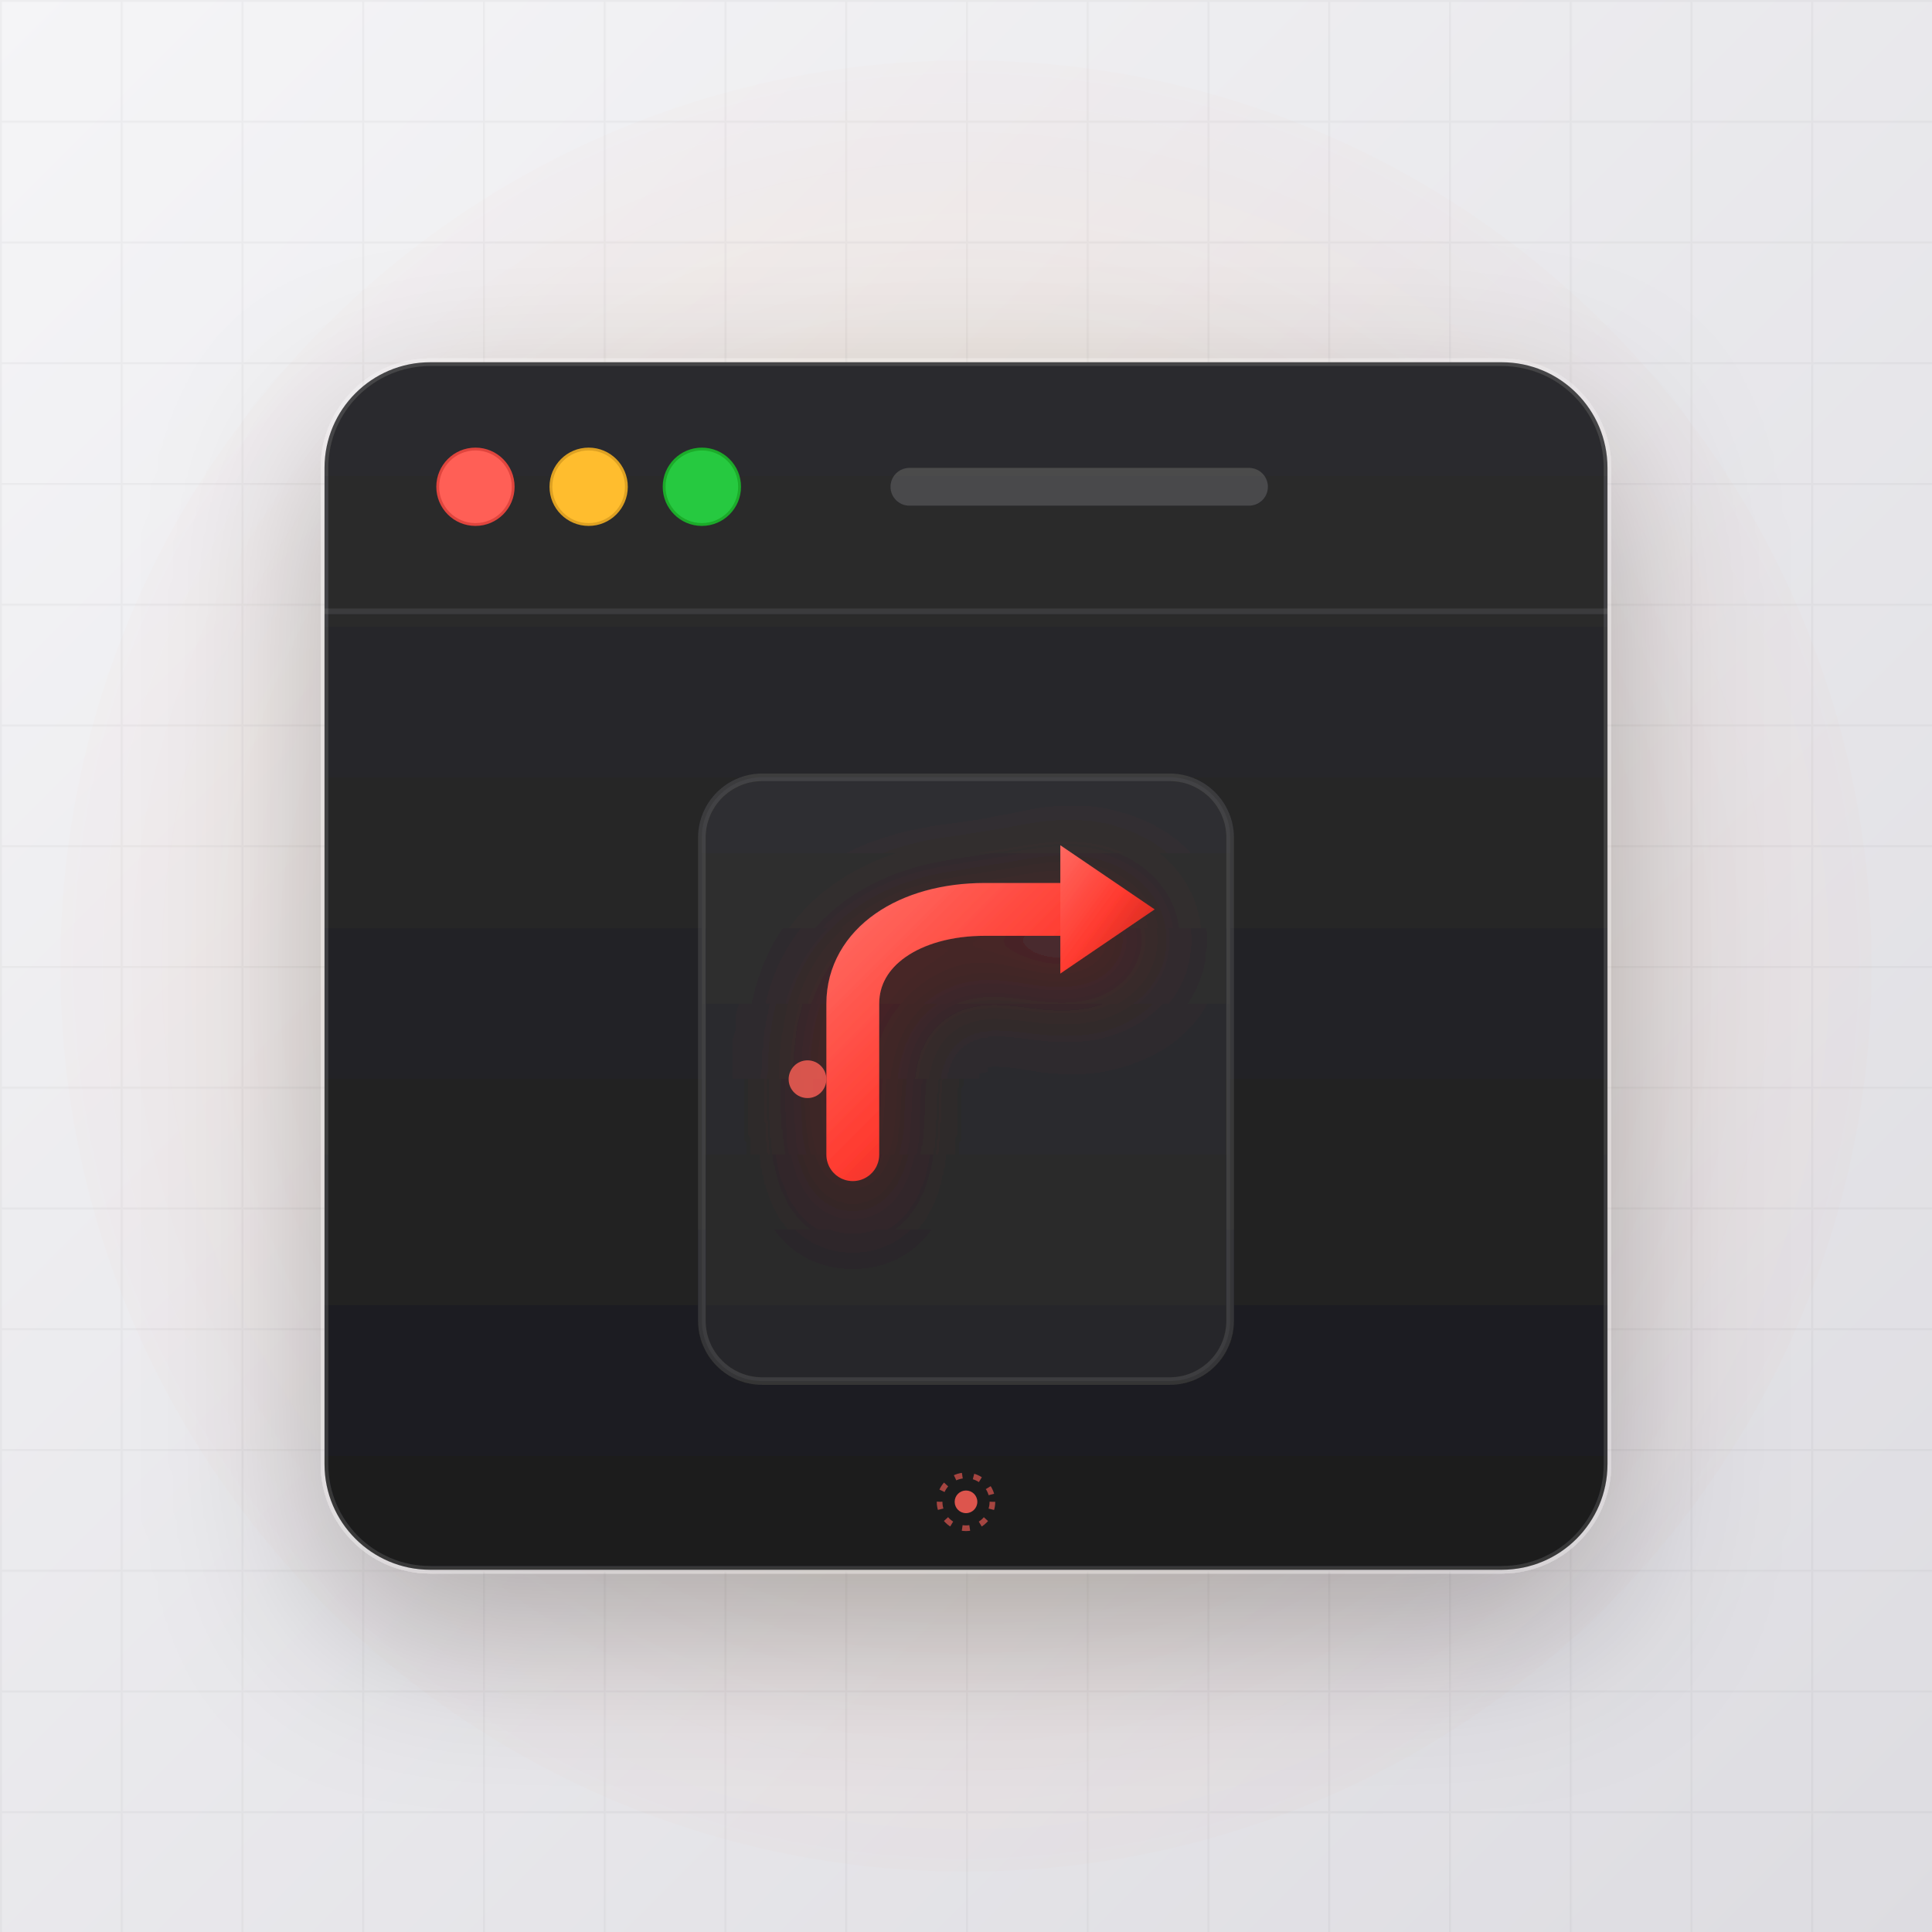
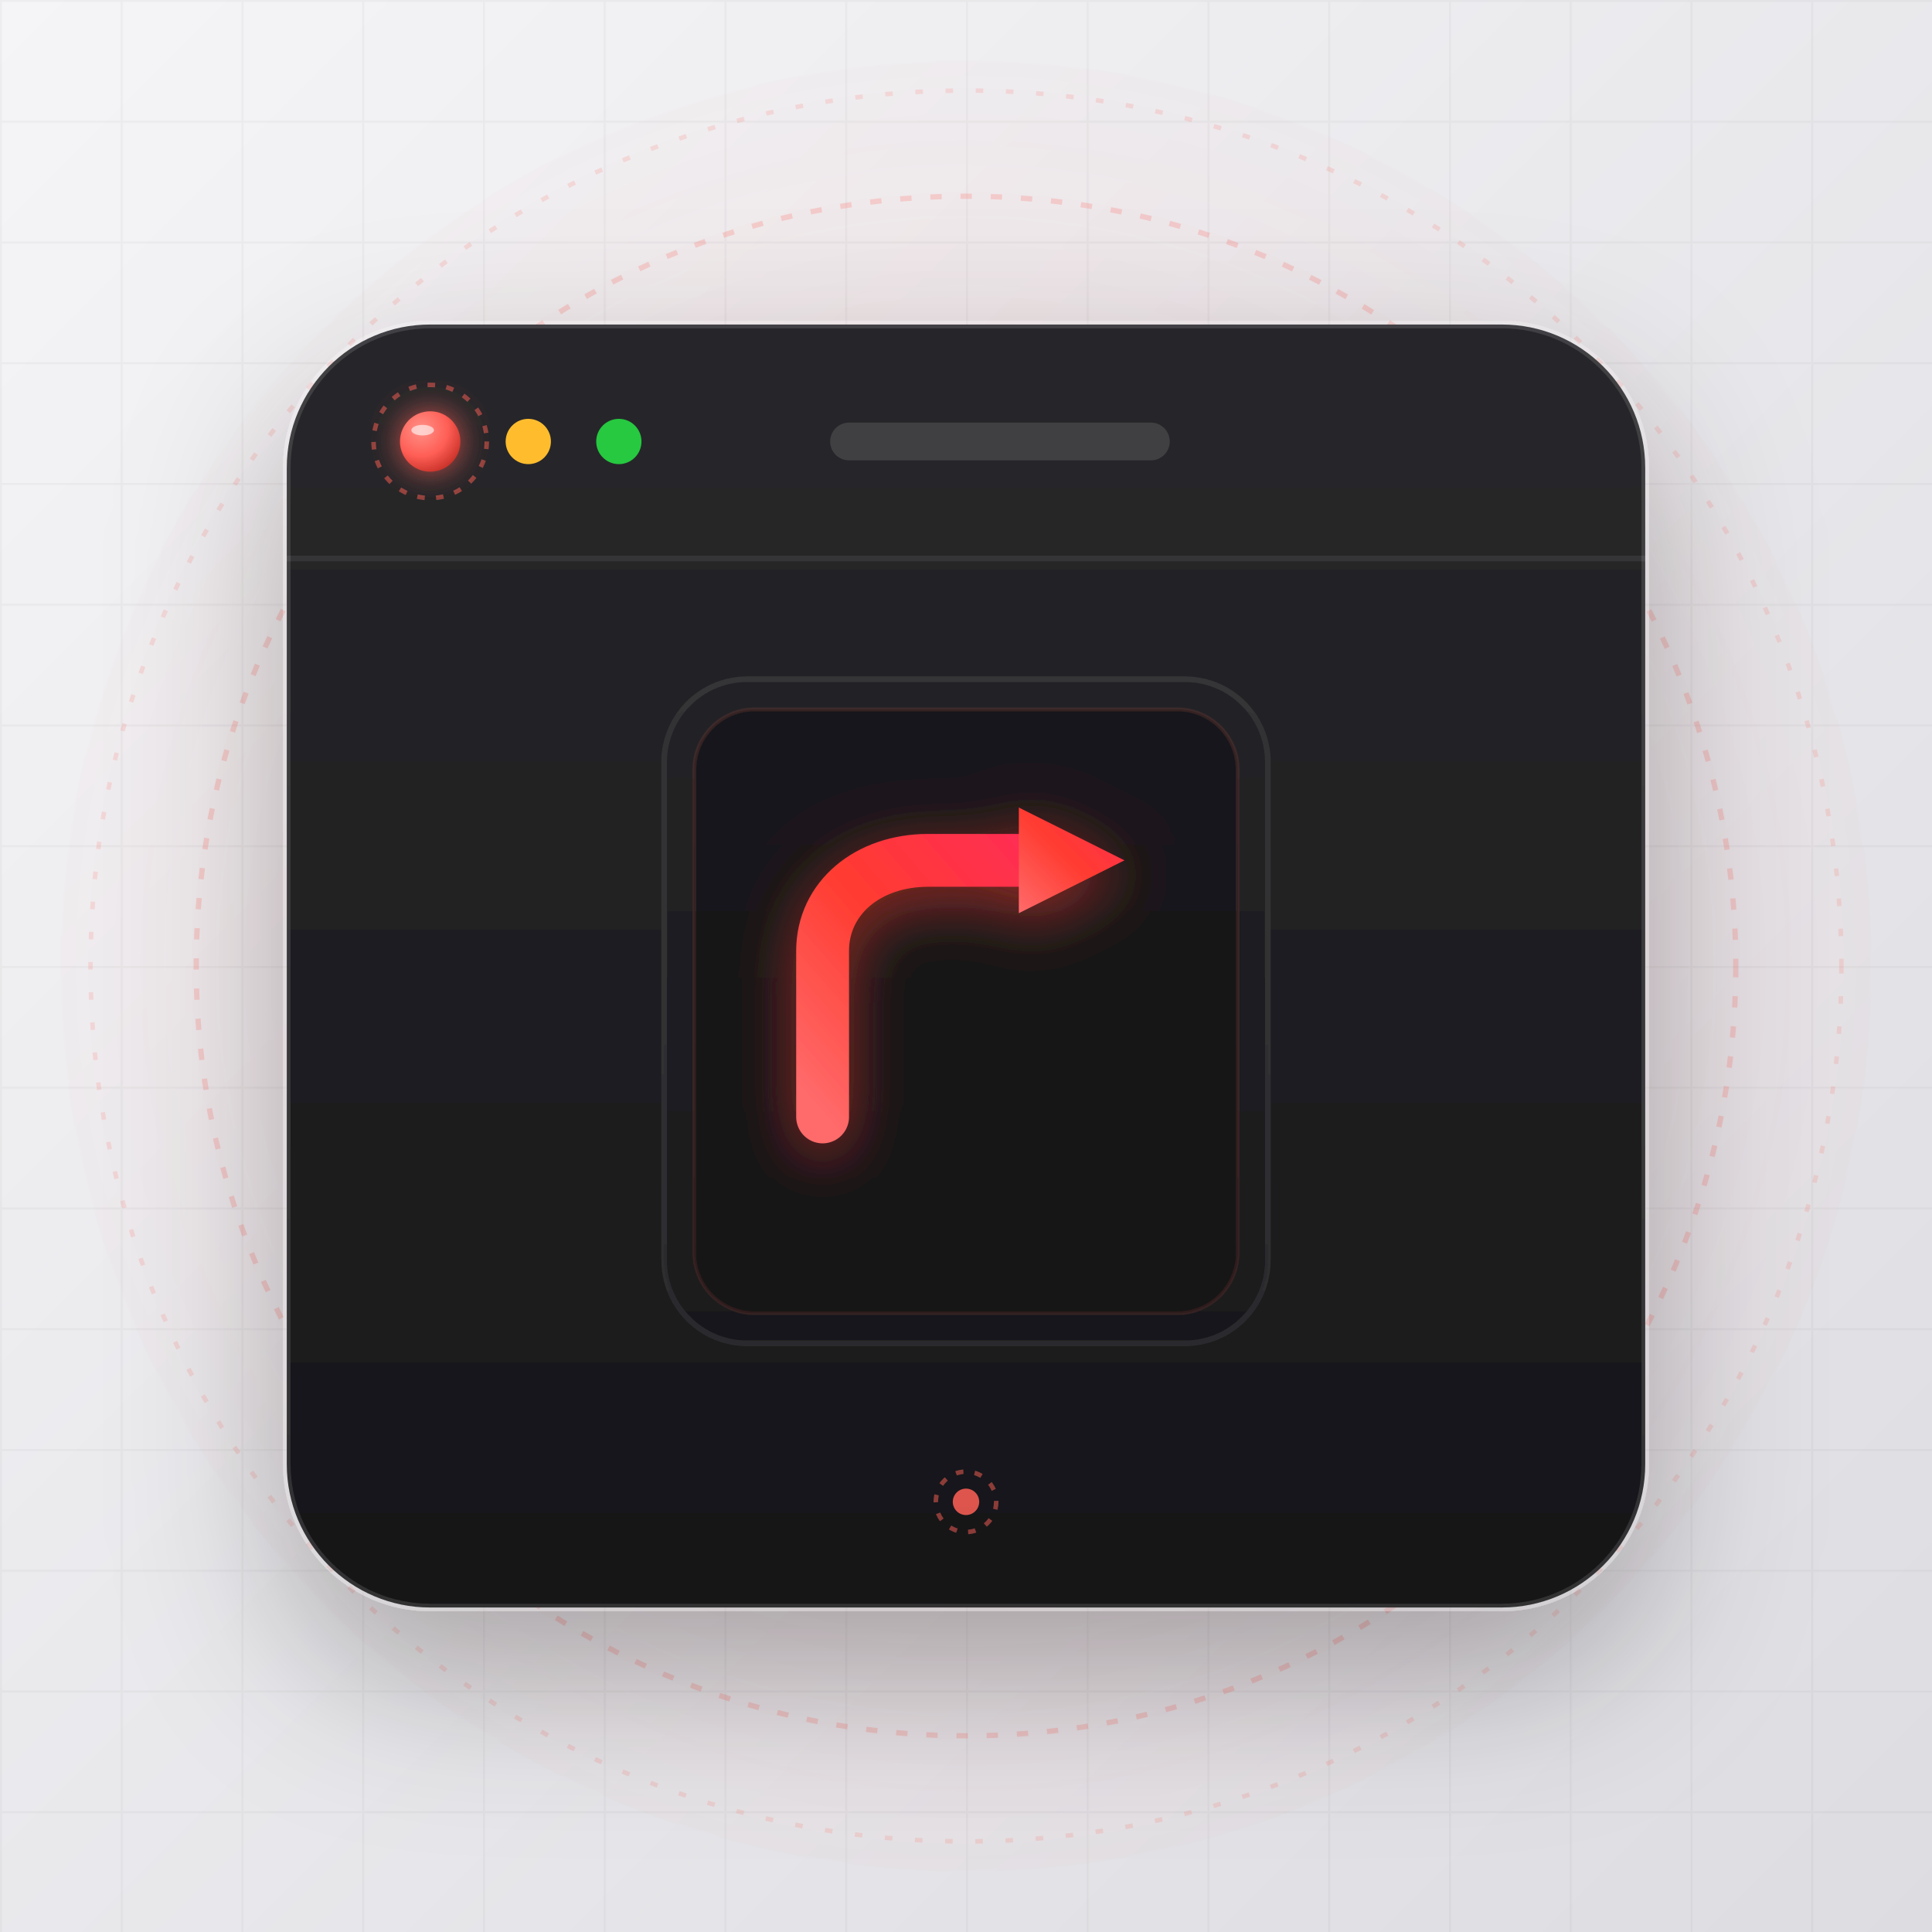
<svg xmlns="http://www.w3.org/2000/svg" id="lastexit-app-icon" viewBox="0 0 512 512" width="100%" height="100%">
  <defs>
    <linearGradient id="le-bg" x1="0%" y1="0%" x2="100%" y2="100%">
      <stop offset="0%" stop-color="#F5F5F7" />
      <stop offset="100%" stop-color="#DDDCE1" />
    </linearGradient>
    <pattern id="le-grid" width="32" height="32" patternUnits="userSpaceOnUse">
      <path d="M 32 0 L 0 0 0 32" fill="none" stroke="rgba(0, 0, 0, 0.035)" stroke-width="1" />
    </pattern>
    <radialGradient id="le-glow" cx="50%" cy="50%" r="55%">
-       <stop offset="0%" stop-color="#FF3B30" stop-opacity="0.20" />
-       <stop offset="55%" stop-color="#FF9500" stop-opacity="0.06" />
-       <stop offset="100%" stop-color="#FF3B30" stop-opacity="0" />
+       <stop offset="0%" stop-color="#FF5F56" stop-opacity="0.25" />
+       <stop offset="60%" stop-color="#FF5F56" stop-opacity="0.06" />
+       <stop offset="100%" stop-color="#FF5F56" stop-opacity="0" />
    </radialGradient>
    <linearGradient id="le-win-grad" x1="0%" y1="0%" x2="0%" y2="100%">
-       <stop offset="0%" stop-color="#2C2C2E" />
-       <stop offset="100%" stop-color="#1C1C1E" />
+       <stop offset="0%" stop-color="#28282B" />
+       <stop offset="100%" stop-color="#161618" />
    </linearGradient>
-     <linearGradient id="le-exit-grad" x1="0%" y1="0%" x2="100%" y2="100%">
-       <stop offset="0%" stop-color="#FF6961" />
+     <linearGradient id="le-portal-grad" x1="0%" y1="0%" x2="0%" y2="100%">
+       <stop offset="0%" stop-color="#232326" />
+       <stop offset="100%" stop-color="#19191C" />
+     </linearGradient>
+     <linearGradient id="le-exit-grad" x1="0%" y1="100%" x2="100%" y2="0%">
+       <stop offset="0%" stop-color="#FF6B6B" />
      <stop offset="50%" stop-color="#FF3B30" />
-       <stop offset="100%" stop-color="#C02018" />
+       <stop offset="100%" stop-color="#FF2D55" />
    </linearGradient>
    <filter id="le-shadow" x="-30%" y="-30%" width="160%" height="160%">
-       <feDropShadow dx="0" dy="16" stdDeviation="22" flood-color="#000000" flood-opacity="0.25" />
+       <feDropShadow dx="0" dy="18" stdDeviation="22" flood-color="#000000" flood-opacity="0.28" />
    </filter>
-     <filter id="le-exit-shadow" x="-40%" y="-40%" width="180%" height="180%">
-       <feDropShadow dx="0" dy="8" stdDeviation="12" flood-color="#B31E15" flood-opacity="0.40" />
+     <filter id="le-exit-glow" x="-40%" y="-40%" width="180%" height="180%">
+       <feDropShadow dx="0" dy="4" stdDeviation="8" flood-color="#FF3B30" flood-opacity="0.55" />
    </filter>
+     <radialGradient id="le-red-btn" cx="35%" cy="30%" r="80%">
+       <stop offset="0%" stop-color="#FF9188" />
+       <stop offset="55%" stop-color="#FF5F56" />
+       <stop offset="100%" stop-color="#C22B22" />
+     </radialGradient>
+     <filter id="le-red-glow" x="-100%" y="-100%" width="300%" height="300%">
+       <feDropShadow dx="0" dy="0" stdDeviation="4" flood-color="#FF5F56" flood-opacity="0.8" />
+     </filter>
+     <clipPath id="le-win-clip">
+       <rect x="76" y="86" width="360" height="340" rx="38" />
+     </clipPath>
  </defs>
  <rect width="512" height="512" fill="url(#le-bg)" />
  <rect width="512" height="512" fill="url(#le-grid)" />
  <circle cx="256" cy="256" r="240" fill="url(#le-glow)" />
+   <circle cx="256" cy="256" r="232" fill="none" stroke="#FF5F56" stroke-width="1.2" stroke-dasharray="2 6" opacity="0.16" />
+   <circle cx="256" cy="256" r="204" fill="none" stroke="#FF5F56" stroke-width="1.4" stroke-dasharray="3 5" opacity="0.22" />
  <g filter="url(#le-shadow)">
-     <rect x="86" y="96" width="340" height="320" rx="28" fill="url(#le-win-grad)" stroke="rgba(255,255,255,0.12)" stroke-width="2" />
-     <line x1="86" y1="162" x2="426" y2="162" stroke="rgba(255,255,255,0.08)" stroke-width="1.5" />
-     <circle cx="126" cy="129" r="10" fill="#FF5F56" stroke="#E0443E" stroke-width="0.75" />
-     <circle cx="156" cy="129" r="10" fill="#FFBD2E" stroke="#DEA123" stroke-width="0.75" />
-     <circle cx="186" cy="129" r="10" fill="#27C93F" stroke="#1AAB29" stroke-width="0.75" />
-     <rect x="236" y="124" width="100" height="10" rx="5" fill="rgba(255,255,255,0.15)" />
-     <g transform="translate(186, 206)">
-       <rect x="0" y="0" width="140" height="160" rx="16" fill="rgba(255,255,255,0.04)" stroke="rgba(255,255,255,0.10)" stroke-width="2" />
-       <g filter="url(#le-exit-shadow)">
-         <path d="M 40 100 L 40 60 C 40 45, 55 35, 75 35 L 105 35" fill="none" stroke="url(#le-exit-grad)" stroke-width="14" stroke-linecap="round" stroke-linejoin="round" />
-         <path d="M 95 18 L 120 35 L 95 52 Z" fill="url(#le-exit-grad)" />
+     <rect x="76" y="86" width="360" height="340" rx="38" fill="url(#le-win-grad)" stroke="rgba(255,255,255,0.12)" stroke-width="2" />
+     <g clip-path="url(#le-win-clip)">
+       <line x1="76" y1="148" x2="436" y2="148" stroke="rgba(255,255,255,0.08)" stroke-width="1.5" />
+       <rect x="176" y="180" width="160" height="176" rx="22" fill="url(#le-portal-grad)" stroke="rgba(255,255,255,0.08)" stroke-width="1.5" />
+       <rect x="184" y="188" width="144" height="160" rx="16" fill="rgba(0,0,0,0.25)" stroke="rgba(255,95,86,0.12)" stroke-width="1" />
+       <path d="M 216 300 L 216 280" fill="none" stroke="#FF5F56" stroke-width="3" stroke-dasharray="2 4" stroke-linecap="round" opacity="0.5" />
+       <g filter="url(#le-exit-glow)">
+         <path d="M 218 296 L 218 252 C 218 238, 230 228, 246 228 L 278 228" fill="none" stroke="url(#le-exit-grad)" stroke-width="14" stroke-linecap="round" stroke-linejoin="round" />
+         <path d="M 270 214 L 298 228 L 270 242 Z" fill="url(#le-exit-grad)" />
      </g>
-       <circle cx="28" cy="80" r="5" fill="#FF5F56" opacity="0.8" />
+       <g transform="translate(244, 386)">
+         <circle cx="12" cy="12" r="8" fill="none" stroke="#FF5F56" stroke-width="1.2" stroke-dasharray="2 3" opacity="0.5" />
+         <circle cx="12" cy="12" r="3.5" fill="#FF5F56" opacity="0.85" />
+       </g>
    </g>
-     <g transform="translate(244, 386)">
-       <circle cx="12" cy="12" r="7" fill="none" stroke="#FF5F56" stroke-width="1.5" stroke-dasharray="2 3" opacity="0.6" />
-       <circle cx="12" cy="12" r="3" fill="#FF5F56" opacity="0.85" />
+     <circle cx="114" cy="117" r="15" fill="none" stroke="#FF5F56" stroke-width="1.2" stroke-dasharray="2 3" opacity="0.5" />
+     <g filter="url(#le-red-glow)">
+       <circle cx="114" cy="117" r="8" fill="url(#le-red-btn)" />
+       <ellipse cx="112" cy="114" rx="3" ry="1.4" fill="rgba(255,255,255,0.6)" />
    </g>
+     <circle cx="140" cy="117" r="6" fill="#FFBD2E" />
+     <circle cx="164" cy="117" r="6" fill="#27C93F" />
+     <rect x="220" y="112" width="90" height="10" rx="5" fill="rgba(255,255,255,0.12)" />
  </g>
</svg>
